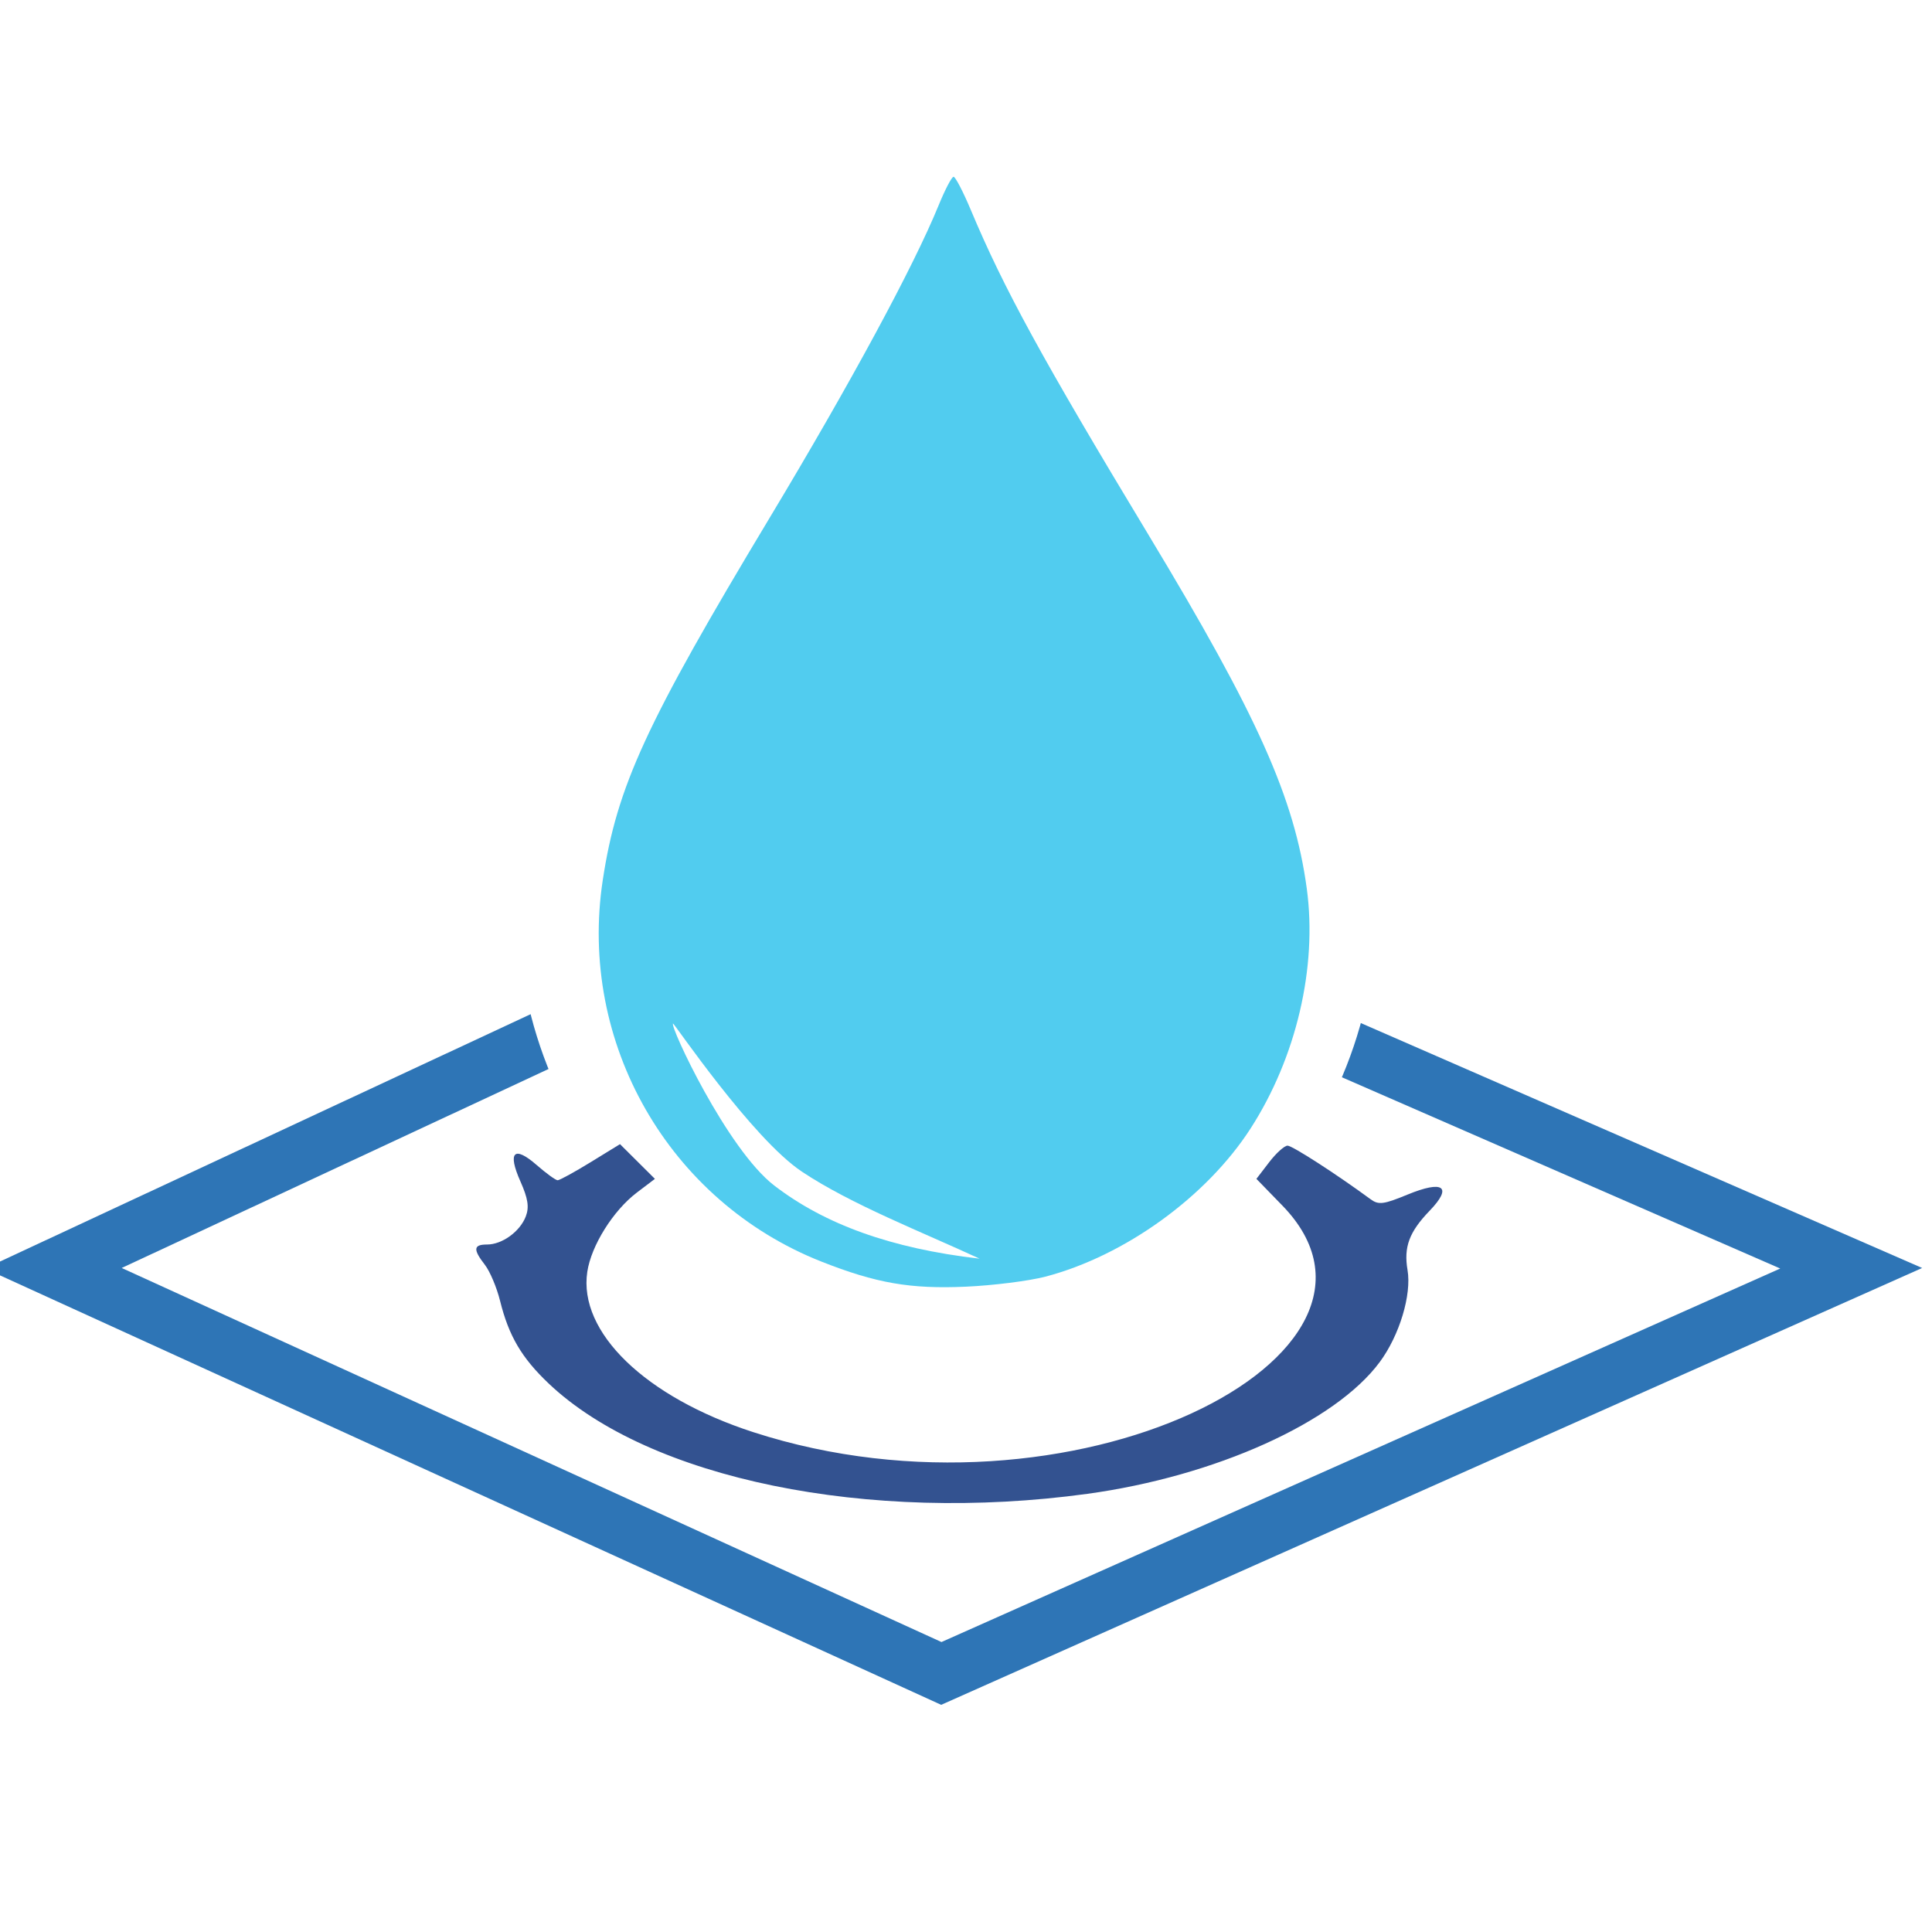
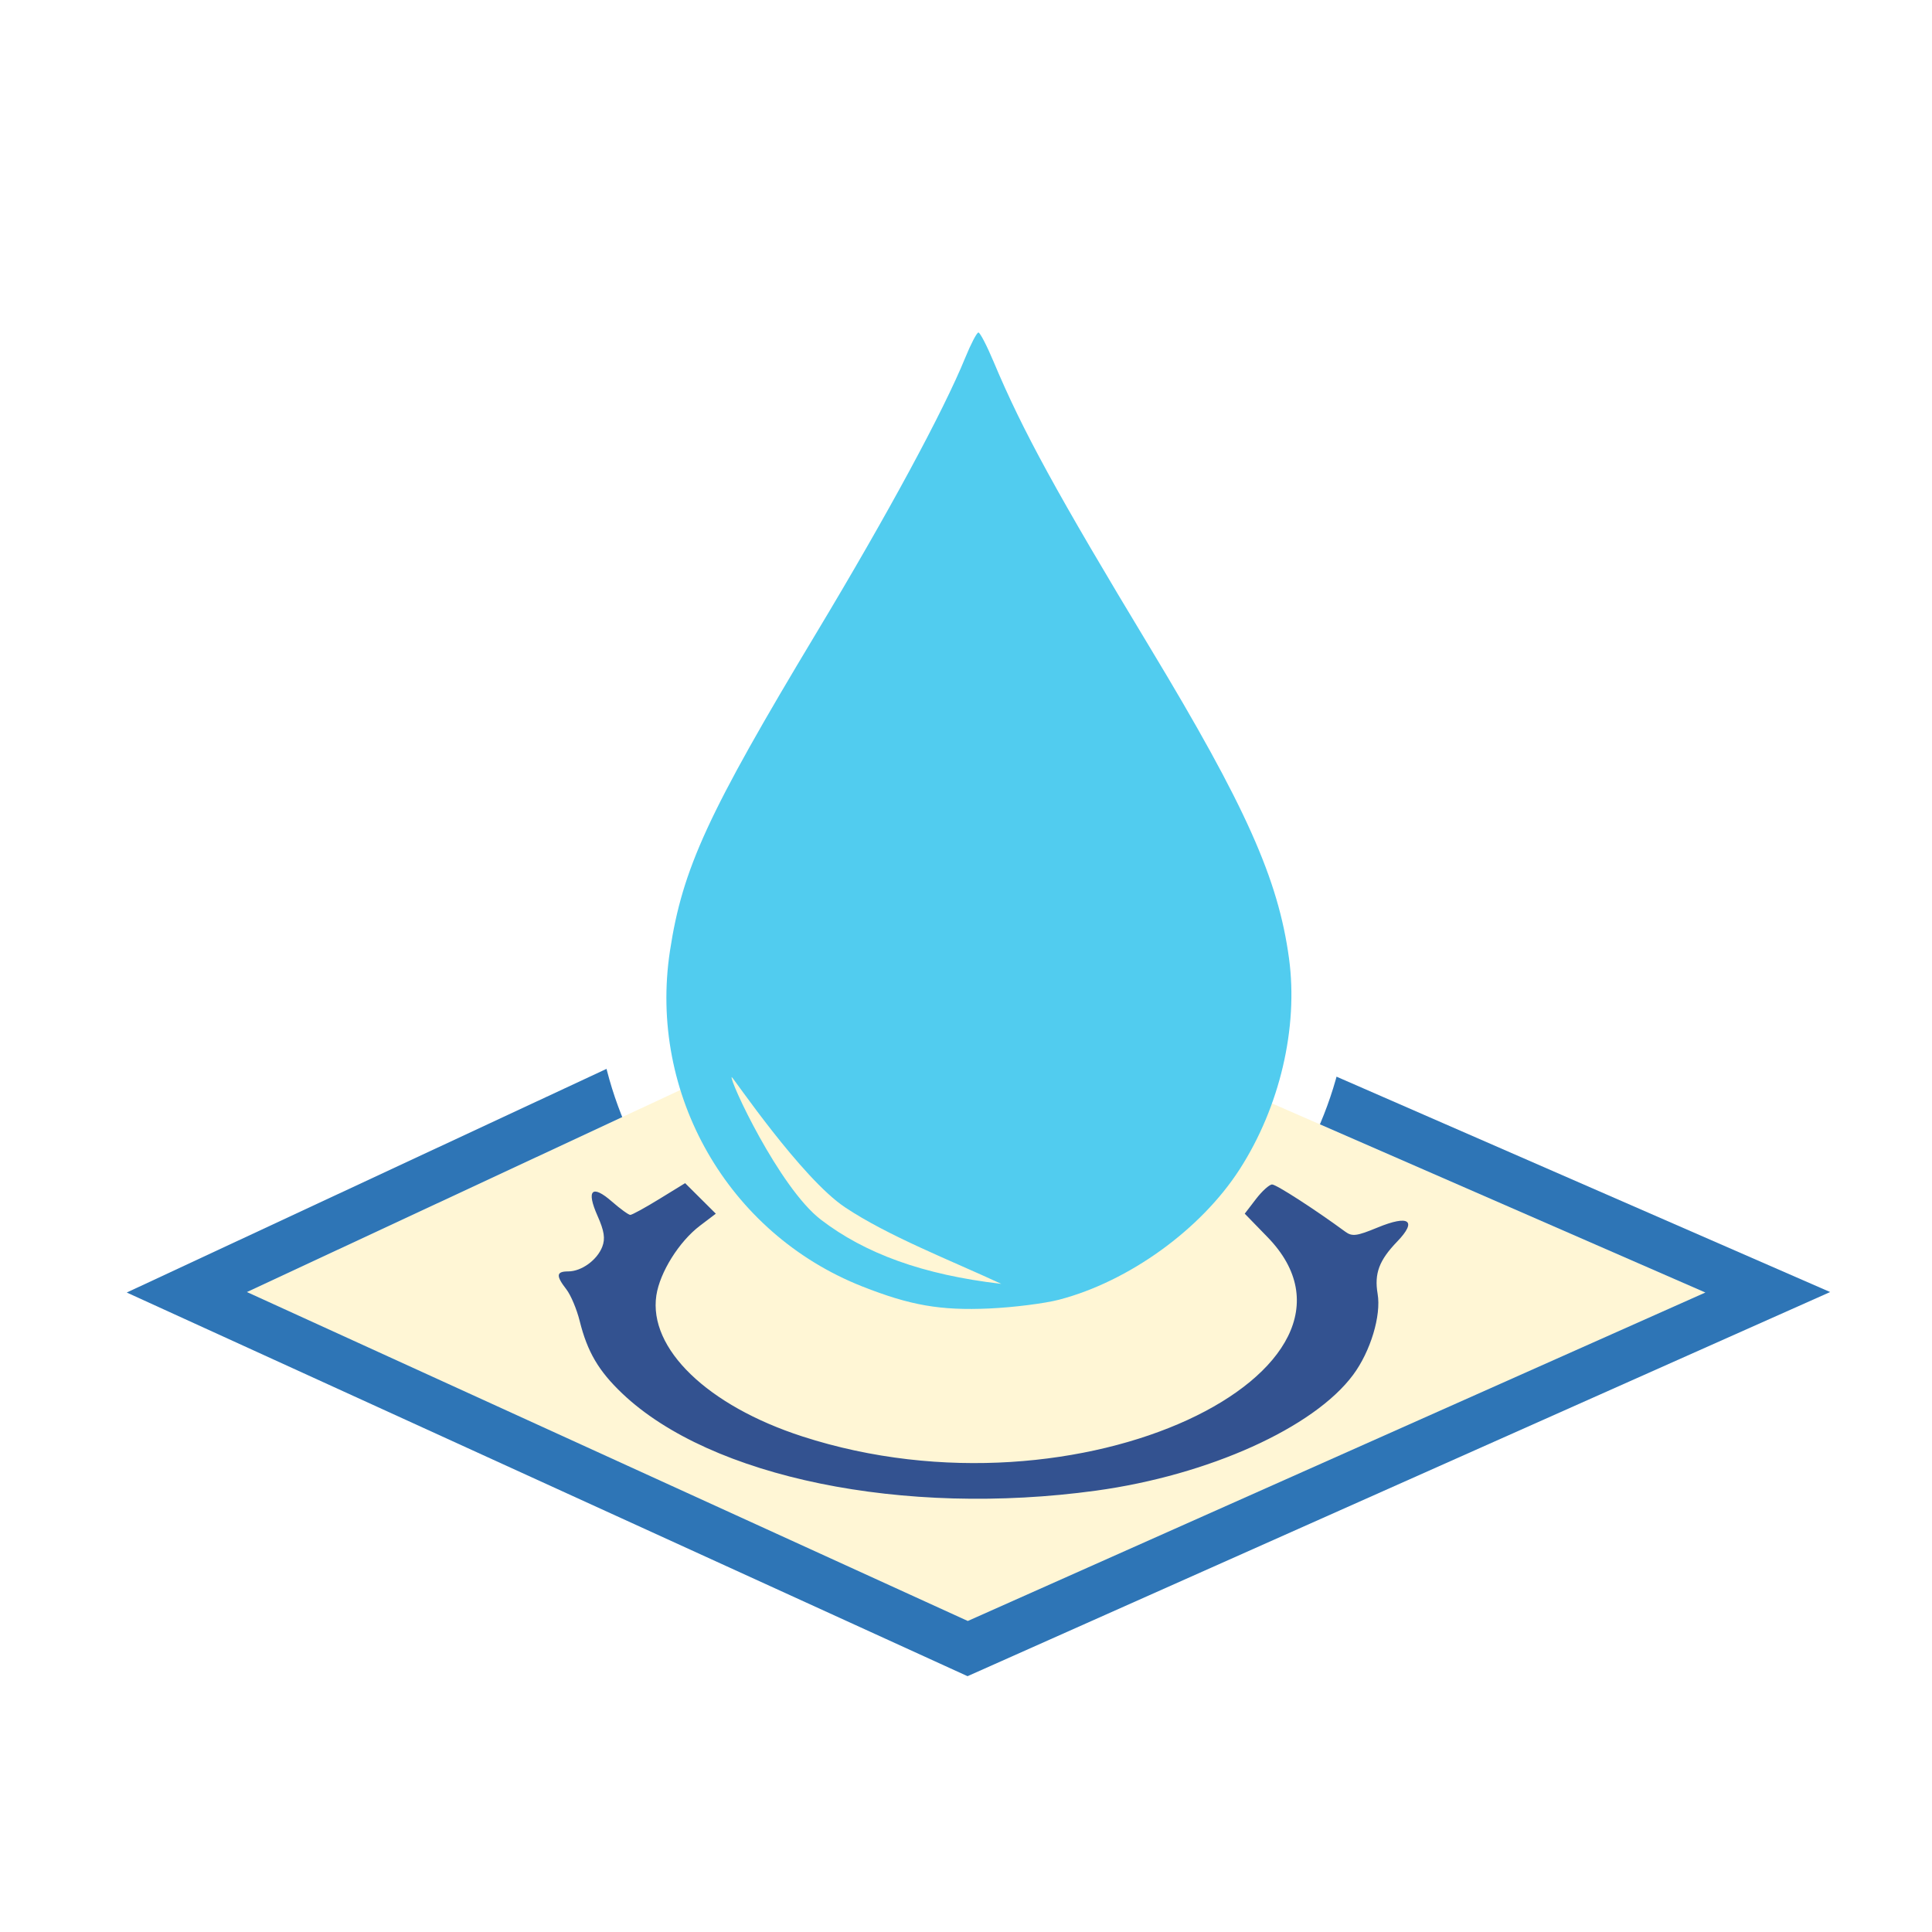
- <svg xmlns="http://www.w3.org/2000/svg" viewBox="70 95 360 360" role="img" aria-label="SurveySui">
-   <defs>
+ <svg xmlns="http://www.w3.org/2000/svg" viewBox="70 95 360 360" role="img" aria-label="SurveySui" version="1.1" id="svg4">
+   <defs id="defs1">
    <clipPath id="surveySuiDiamondClip" clipPathUnits="userSpaceOnUse">
-       <path d="m 720,484.649 h 370.956 V 657.35 H 720 Z M 824.234,504 c 0,44.183 35.817,80 80,80 44.183,0 80,-35.817 80,-80 0,-44.183 -35.817,-80 -80,-80 -44.183,0 -80,35.817 -80,80 z" />
+       <path d="m 720,484.649 h 370.956 V 657.35 H 720 Z M 824.234,504 c 0,44.183 35.817,80 80,80 44.183,0 80,-35.817 80,-80 0,-44.183 -35.817,-80 -80,-80 -44.183,0 -80,35.817 -80,80 z" id="path1" />
    </clipPath>
  </defs>
-   <g transform="translate(-443.6021,-63.38126)">
-     <path d="M 903.195,646.5 1072.734,571 899.699,495.5 737.734,571 Z" stroke="#2e75b6" stroke-width="10.667" stroke-miterlimit="8" fill="none" clip-path="url(#surveySuiDiamondClip)" transform="translate(-214.1894,-176.2985)" />
-     <path d="m 691.278,191.321 c -0.35,0.037 -1.589,2.406 -2.768,5.297 -4.658,11.423 -16.423,33.182 -31.501,58.259 -23.068,38.363 -28.429,50.003 -31.09,67.493 -4.614,30.322 12.296,59.842 40.718,71.081 10.198,4.033 16.6,5.146 26.934,4.685 5.092,-0.228 11.758,-1.067 14.813,-1.866 14.791,-3.87 30.025,-14.867 38.236,-27.6 8.52,-13.211 12.467,-30.036 10.485,-44.688 -2.283,-16.874 -9.154,-32.239 -29.462,-65.881 -19.833,-32.855 -26.994,-45.95 -33.128,-60.562 -1.435,-3.42 -2.889,-6.218 -3.228,-6.218 -0.003,0 -0.005,0 -0.008,0 z m -52.264,157.781 c 0.179,-0.099 14.724,21.398 23.994,27.588 9.151,6.11 22.38,11.243 33.128,16.228 -16.626,-1.923 -28.908,-6.446 -38.251,-13.618 -8.823,-6.773 -19.548,-29.825 -18.871,-30.198 z" fill="#51ccef" />
-     <path d="m 716.199,436.737 c 23.846,-3.266 46.196,-13.338 54.5,-24.561 3.674,-4.964 5.959,-12.529 5.176,-17.137 -0.732,-4.308 0.316,-7.113 4.131,-11.068 4.318,-4.476 2.54,-5.747 -4.169,-2.98 -4.411,1.819 -5.362,1.939 -6.826,0.865 -6.427,-4.72 -14.607,-9.999 -15.494,-9.999 -0.581,0 -2.124,1.392 -3.429,3.093 l -2.372,3.094 4.828,4.966 c 27.04,27.814 -39.369,61.433 -98.584,42.231 -20.106,-6.519 -32.623,-18.614 -30.924,-29.881 0.737,-4.887 4.816,-11.406 9.236,-14.761 l 3.363,-2.552 -3.252,-3.235 -3.252,-3.235 -5.477,3.364 c -3.012,1.85 -5.776,3.363 -6.141,3.363 -0.365,0 -2.124,-1.275 -3.908,-2.834 -4.229,-3.694 -5.473,-2.441 -3.031,3.051 1.416,3.187 1.664,4.793 1.004,6.518 -1.079,2.824 -4.406,5.239 -7.216,5.239 -2.554,0 -2.65,0.897 -0.404,3.791 0.938,1.208 2.208,4.221 2.822,6.696 1.631,6.564 4.016,10.621 9.054,15.405 18.754,17.802 59.535,26.159 100.364,20.567 z" fill="#335290" />
-   </g>
+   <path style="baseline-shift:baseline;display:inline;overflow:visible;opacity:1;vector-effect:none;fill:#fff6d5;stroke-miterlimit:8;enable-background:accumulate;stop-color:#000000;stop-opacity:1" d="m 899.771,501.35 159.74,69.699 -156.291,69.6 -152.754,-69.699 z" id="path5" transform="matrix(0.8793424,0,0,0.8793424,-543.9054,-166.307)" />
+   <path d="M 903.195,646.5 1072.734,571 899.699,495.5 737.734,571 Z" stroke="#2e75b6" stroke-width="10.667" stroke-miterlimit="8" fill="none" clip-path="url(#surveySuiDiamondClip)" transform="matrix(0.8793424,0,0,0.8793424,-543.9054,-166.307)" id="path2" style="display:inline" />
+   <path d="m 252.31,156.957 c -0.308,0.033 -1.397,2.116 -2.434,4.658 -4.096,10.045 -14.442,29.178 -27.701,51.23 -20.285,33.734 -24.999,43.97 -27.339,59.349 -4.057,26.663 10.812,52.622 35.805,62.505 8.968,3.546 14.597,4.525 23.684,4.12 4.478,-0.2 10.34,-0.938 13.026,-1.641 13.006,-3.403 26.402,-13.073 33.622,-24.27 7.492,-11.617 10.963,-26.412 9.22,-39.296 -2.007,-14.838 -8.049,-28.349 -25.907,-57.932 -17.44,-28.891 -23.737,-40.406 -29.131,-53.255 -1.262,-3.007 -2.54,-5.468 -2.838,-5.468 -0.003,0 -0.004,0 -0.007,0 z m -45.958,138.744 c 0.157,-0.087 12.948,18.816 21.099,24.259 8.047,5.373 19.679,9.886 29.131,14.27 -14.62,-1.691 -25.42,-5.668 -33.636,-11.975 -7.759,-5.956 -17.19,-26.226 -16.594,-26.554 z" fill="#51ccef" id="path3" style="display:inline;stroke-width:0.879" />
+   <path d="m 274.225,372.761 c 20.969,-2.872 40.622,-11.729 47.924,-21.598 3.231,-4.365 5.24,-11.017 4.551,-15.069 -0.643,-3.788 0.278,-6.255 3.633,-9.733 3.797,-3.936 2.234,-5.054 -3.666,-2.62 -3.878,1.6 -4.715,1.705 -6.002,0.761 -5.651,-4.151 -12.844,-8.793 -13.625,-8.793 -0.511,0 -1.868,1.224 -3.015,2.72 l -2.086,2.721 4.245,4.367 c 23.777,24.458 -34.619,54.021 -86.689,37.136 -17.68,-5.732 -28.687,-16.368 -27.193,-26.276 0.648,-4.297 4.235,-10.03 8.122,-12.98 l 2.957,-2.244 -2.859,-2.845 -2.859,-2.845 -4.816,2.958 c -2.649,1.627 -5.079,2.957 -5.4,2.957 -0.321,0 -1.868,-1.121 -3.436,-2.492 -3.718,-3.248 -4.813,-2.146 -2.665,2.683 1.245,2.802 1.463,4.215 0.883,5.732 -0.948,2.483 -3.874,4.607 -6.345,4.607 -2.246,0 -2.33,0.789 -0.355,3.334 0.825,1.062 1.942,3.712 2.482,5.888 1.435,5.772 3.531,9.339 7.962,13.546 16.491,15.654 52.352,23.003 88.255,18.085 z" fill="#335290" id="path4" style="display:inline;stroke-width:0.879" />
</svg>
